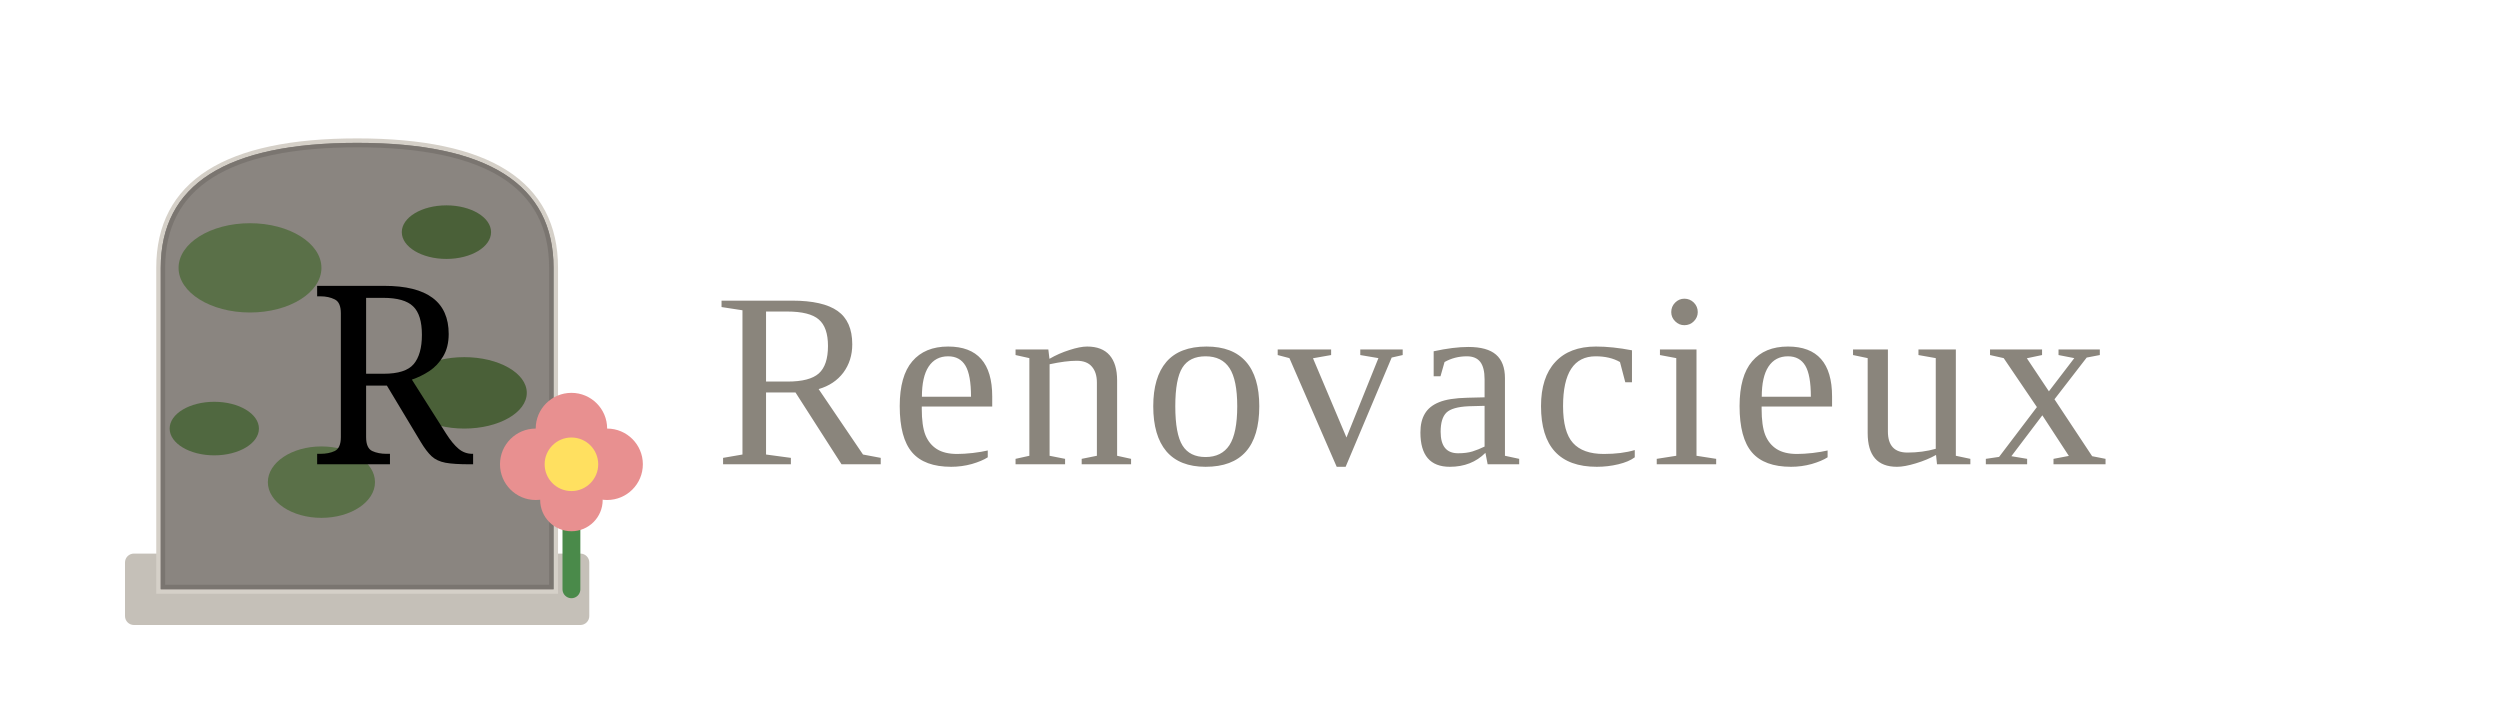
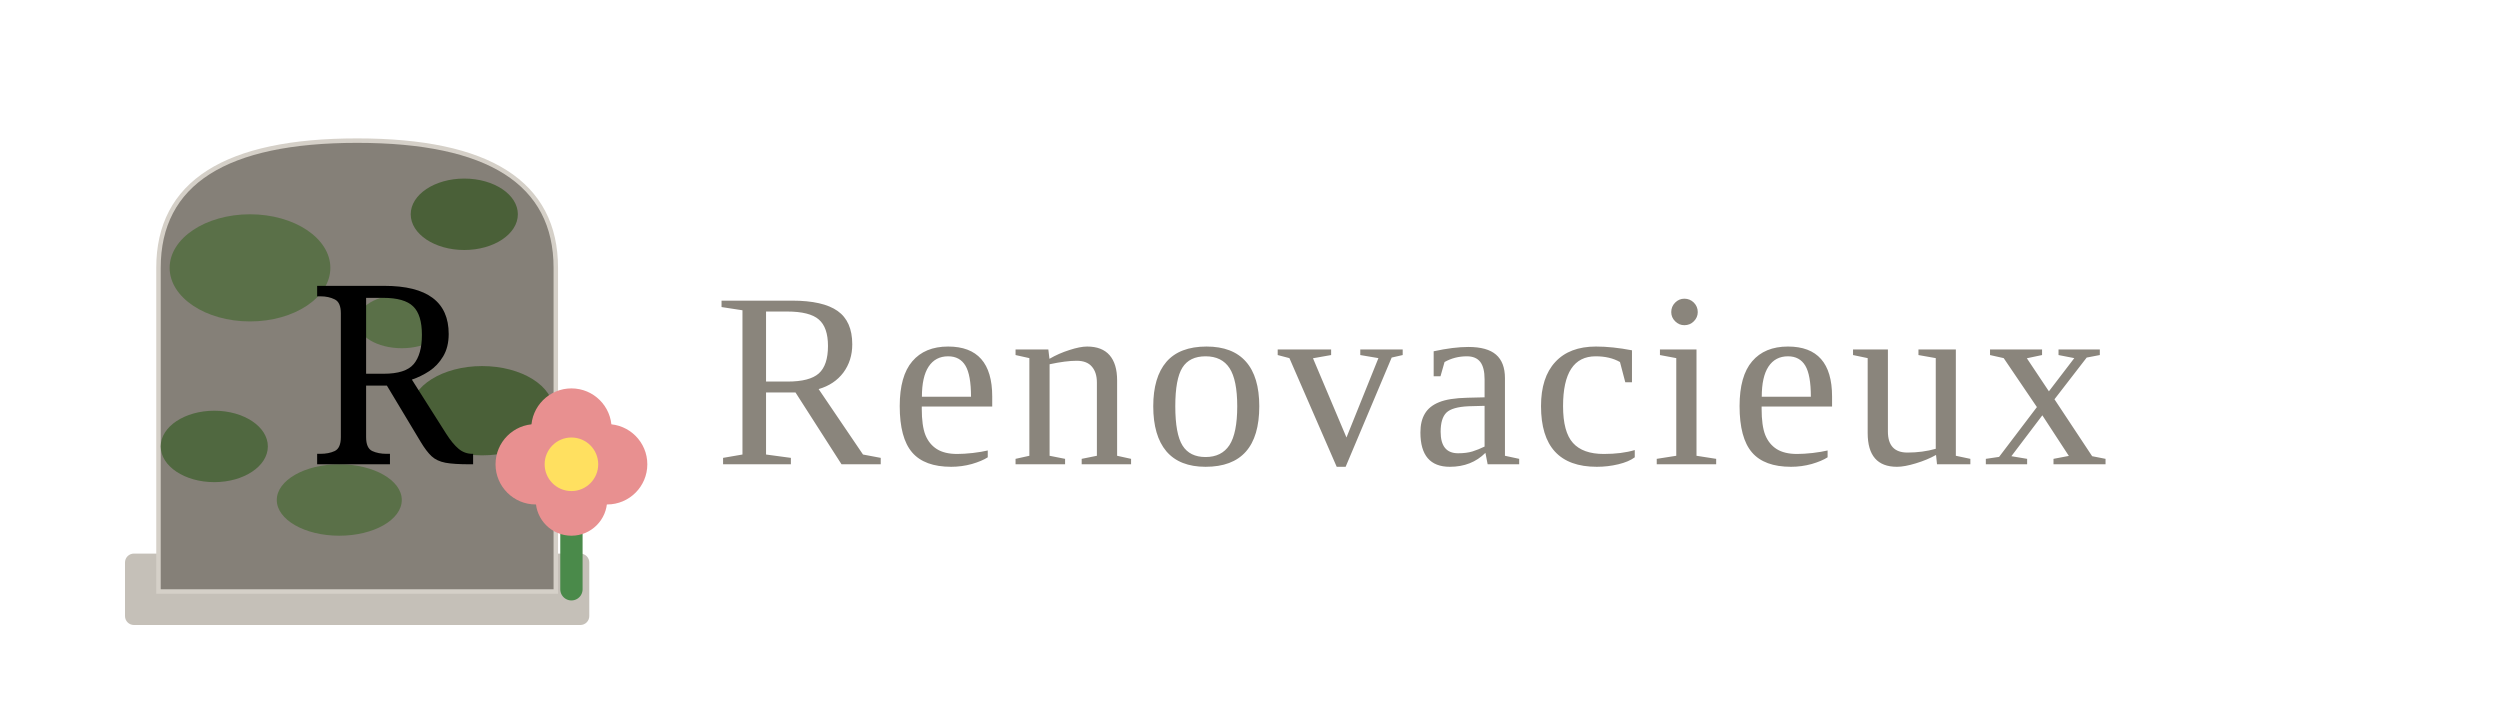
<svg xmlns="http://www.w3.org/2000/svg" viewBox="0 0 280 80">
  <defs>
    <clipPath id="tombClip">
      <path d="M8 58 L8 22 Q8 8 30 8 Q52 8 52 22 L52 58 Z" />
    </clipPath>
    <linearGradient id="shine" x1="0%" y1="0%" x2="100%" y2="0%">
      <stop offset="0%" style="stop-color:rgba(255,255,255,0);" />
      <stop offset="50%" style="stop-color:rgba(255,255,255,0.9);" />
      <stop offset="100%" style="stop-color:rgba(255,255,255,0);" />
    </linearGradient>
    <clipPath id="textClip">
      <text x="80" y="52" font-family="Georgia, 'Times New Roman', serif" font-size="28" font-weight="400" letter-spacing="1">Renovacieux</text>
    </clipPath>
  </defs>
  <g transform="translate(10, 8)">
    <rect x="4" y="54" width="52" height="8" rx="1" fill="#C5C0B8" />
    <path d="M8 58 L8 22 Q8 8 30 8 Q52 8 52 22 L52 58 Z" fill="#E8E4DD" stroke="#D5D0C8" stroke-width="1" />
-     <path d="M8 58 L8 22 Q8 8 30 8 Q52 8 52 22 L52 58 Z" fill="#8A8580" stroke="#7A7570" stroke-width="1" clip-path="url(#tombClip)">
-       <animate attributeName="opacity" values="0;0;0.5;1;1;1;1;0;0" keyTimes="0;0.10;0.18;0.24;0.40;0.50;0.68;0.72;1" dur="16s" repeatCount="indefinite" />
-     </path>
    <g clip-path="url(#tombClip)">
-       <animate attributeName="opacity" values="0;0;0;0.5;1;1;1;0;0" keyTimes="0;0.22;0.28;0.34;0.40;0.50;0.68;0.72;1" dur="16s" repeatCount="indefinite" />
-       <ellipse cx="18" cy="22" rx="8" ry="5" fill="#5A7048" />
-       <ellipse cx="42" cy="36" rx="7" ry="4" fill="#4A6038" />
-       <ellipse cx="26" cy="46" rx="6" ry="4" fill="#5A7048" />
-       <ellipse cx="40" cy="18" rx="5" ry="3" fill="#4A6038" />
-       <ellipse cx="14" cy="40" rx="5" ry="3" fill="#506840" />
-     </g>
-     <g opacity="0" clip-path="url(#tombClip)">
-       <animate attributeName="opacity" values="0;0;1;1;0;0" keyTimes="0;0.10;0.12;0.20;0.22;1" dur="16s" repeatCount="indefinite" />
-       <line x1="15" y1="-5" x2="15" y2="2" stroke="#7AC0E0" stroke-width="2" stroke-linecap="round">
-         <animate attributeName="y1" values="-5;60" dur="0.5s" repeatCount="indefinite" />
-         <animate attributeName="y2" values="2;67" dur="0.5s" repeatCount="indefinite" />
-       </line>
-       <line x1="30" y1="-12" x2="30" y2="-5" stroke="#7AC0E0" stroke-width="2" stroke-linecap="round">
-         <animate attributeName="y1" values="-12;53" dur="0.45s" repeatCount="indefinite" />
-         <animate attributeName="y2" values="-5;60" dur="0.45s" repeatCount="indefinite" />
-       </line>
-       <line x1="45" y1="-8" x2="45" y2="-1" stroke="#7AC0E0" stroke-width="2" stroke-linecap="round">
-         <animate attributeName="y1" values="-8;57" dur="0.55s" repeatCount="indefinite" />
-         <animate attributeName="y2" values="-1;64" dur="0.55s" repeatCount="indefinite" />
-       </line>
-       <line x1="22" y1="-15" x2="22" y2="-8" stroke="#7AC0E0" stroke-width="2" stroke-linecap="round">
-         <animate attributeName="y1" values="-15;50" dur="0.48s" repeatCount="indefinite" />
-         <animate attributeName="y2" values="-8;57" dur="0.48s" repeatCount="indefinite" />
-       </line>
-       <line x1="38" y1="-3" x2="38" y2="4" stroke="#7AC0E0" stroke-width="2" stroke-linecap="round">
-         <animate attributeName="y1" values="-3;62" dur="0.52s" repeatCount="indefinite" />
-         <animate attributeName="y2" values="4;69" dur="0.52s" repeatCount="indefinite" />
-       </line>
+       <rect x="8" y="8" width="44" height="52" fill="#858078">
+         <animate attributeName="opacity" values="0;0;0.6;1;1;1;1;1;0;0" keyTimes="0;0.10;0.18;0.24;0.40;0.50;0.52;0.70;0.72;1" dur="16s" repeatCount="indefinite" />
+       </rect>
    </g>
    <g clip-path="url(#tombClip)">
-       <rect x="8" y="12" width="0" height="10" fill="#E8E4DD" rx="1">
-         <animate attributeName="width" values="0;0;0;44;44;44" keyTimes="0;0.50;0.52;0.56;0.70;1" dur="16s" repeatCount="indefinite" />
-         <animate attributeName="opacity" values="0;0;1;1;1;0" keyTimes="0;0.50;0.52;0.70;0.72;1" dur="16s" repeatCount="indefinite" />
+       <g>
+         <animate attributeName="opacity" values="0;0;0;0.6;1;1;1;1;0;0" keyTimes="0;0.22;0.30;0.36;0.42;0.50;0.52;0.70;0.72;1" dur="16s" repeatCount="indefinite" />
+         <ellipse cx="18" cy="22" rx="9" ry="6" fill="#5A7048" />
+         <ellipse cx="44" cy="38" rx="8" ry="5" fill="#4A6038" />
+         <ellipse cx="28" cy="48" rx="7" ry="4" fill="#5A7048" />
+         <ellipse cx="42" cy="16" rx="6" ry="4" fill="#4A6038" />
+         <ellipse cx="14" cy="42" rx="6" ry="4" fill="#506840" />
+         <ellipse cx="35" cy="28" rx="5" ry="3" fill="#5A7048" />
+       </g>
+     </g>
+     <g clip-path="url(#tombClip)">
+       <rect x="8" y="10" width="0" height="14" fill="#E8E4DD">
+         <animate attributeName="width" values="0;0;0;44;44;44;44" keyTimes="0;0.52;0.53;0.58;0.70;0.72;1" dur="16s" repeatCount="indefinite" />
      </rect>
-       <rect x="8" y="24" width="0" height="10" fill="#E8E4DD" rx="1">
-         <animate attributeName="width" values="0;0;0;0;44;44;44" keyTimes="0;0.50;0.56;0.58;0.62;0.70;1" dur="16s" repeatCount="indefinite" />
-         <animate attributeName="opacity" values="0;0;0;1;1;1;0" keyTimes="0;0.50;0.56;0.58;0.70;0.72;1" dur="16s" repeatCount="indefinite" />
+       <rect x="8" y="24" width="0" height="14" fill="#E8E4DD">
+         <animate attributeName="width" values="0;0;0;0;44;44;44" keyTimes="0;0.52;0.58;0.59;0.64;0.72;1" dur="16s" repeatCount="indefinite" />
      </rect>
-       <rect x="8" y="36" width="0" height="10" fill="#E8E4DD" rx="1">
-         <animate attributeName="width" values="0;0;0;0;0;44;44" keyTimes="0;0.50;0.58;0.62;0.64;0.68;1" dur="16s" repeatCount="indefinite" />
-         <animate attributeName="opacity" values="0;0;0;0;1;1;0" keyTimes="0;0.50;0.58;0.62;0.70;0.72;1" dur="16s" repeatCount="indefinite" />
-       </rect>
-       <rect x="8" y="48" width="0" height="8" fill="#E8E4DD" rx="1">
-         <animate attributeName="width" values="0;0;0;0;0;0;44;44" keyTimes="0;0.50;0.58;0.64;0.66;0.68;0.70;1" dur="16s" repeatCount="indefinite" />
-         <animate attributeName="opacity" values="0;0;0;0;0;1;1;0" keyTimes="0;0.50;0.58;0.64;0.66;0.70;0.72;1" dur="16s" repeatCount="indefinite" />
+       <rect x="8" y="38" width="0" height="14" fill="#E8E4DD">
+         <animate attributeName="width" values="0;0;0;0;0;44;44" keyTimes="0;0.52;0.64;0.65;0.66;0.70;1" dur="16s" repeatCount="indefinite" />
      </rect>
    </g>
    <g opacity="0">
-       <animate attributeName="opacity" values="0;0;1;1;0;0" keyTimes="0;0.50;0.52;0.70;0.72;1" dur="16s" repeatCount="indefinite" />
-       <rect x="8" y="10" width="16" height="12" rx="2" fill="#F0D860" stroke="#D0B840" stroke-width="1">
-         <animate attributeName="x" values="8;48;8;48;8;48;8;48" keyTimes="0;0.25;0.30;0.55;0.60;0.85;0.90;1" dur="2.8s" repeatCount="indefinite" />
-         <animate attributeName="y" values="10;10;22;22;34;34;46;46" keyTimes="0;0.25;0.30;0.55;0.60;0.85;0.90;1" dur="2.8s" repeatCount="indefinite" />
-       </rect>
-       <circle cx="12" cy="14" r="2" fill="#C0A030">
-         <animate attributeName="cx" values="12;52;12;52;12;52;12;52" keyTimes="0;0.25;0.30;0.55;0.60;0.85;0.90;1" dur="2.8s" repeatCount="indefinite" />
-         <animate attributeName="cy" values="14;14;26;26;38;38;50;50" keyTimes="0;0.25;0.30;0.55;0.60;0.85;0.90;1" dur="2.8s" repeatCount="indefinite" />
-       </circle>
-       <circle cx="20" cy="18" r="1.5" fill="#C0A030">
-         <animate attributeName="cx" values="20;60;20;60;20;60;20;60" keyTimes="0;0.25;0.30;0.55;0.60;0.85;0.90;1" dur="2.8s" repeatCount="indefinite" />
-         <animate attributeName="cy" values="18;18;30;30;42;42;54;54" keyTimes="0;0.25;0.30;0.55;0.60;0.85;0.90;1" dur="2.8s" repeatCount="indefinite" />
-       </circle>
-       <circle r="2.5" fill="#A0E0F0" opacity="0.7">
-         <animate attributeName="cx" values="26;56;26;56;26;56;26;56" keyTimes="0;0.25;0.30;0.55;0.60;0.85;0.90;1" dur="2.8s" repeatCount="indefinite" />
-         <animate attributeName="cy" values="16;16;28;28;40;40;52;52" keyTimes="0;0.25;0.30;0.55;0.60;0.85;0.90;1" dur="2.8s" repeatCount="indefinite" />
-       </circle>
+       <animate attributeName="opacity" values="0;0;1;1;0;0" keyTimes="0;0.10;0.12;0.20;0.22;1" dur="16s" repeatCount="indefinite" />
+       <line x1="15" y1="-5" x2="15" y2="2" stroke="#7AC0E0" stroke-width="2" stroke-linecap="round">
+         <animate attributeName="y1" values="-5;65" dur="0.5s" repeatCount="indefinite" />
+         <animate attributeName="y2" values="2;72" dur="0.5s" repeatCount="indefinite" />
+       </line>
+       <line x1="30" y1="-12" x2="30" y2="-5" stroke="#7AC0E0" stroke-width="2" stroke-linecap="round">
+         <animate attributeName="y1" values="-12;58" dur="0.45s" repeatCount="indefinite" />
+         <animate attributeName="y2" values="-5;65" dur="0.45s" repeatCount="indefinite" />
+       </line>
+       <line x1="45" y1="-8" x2="45" y2="-1" stroke="#7AC0E0" stroke-width="2" stroke-linecap="round">
+         <animate attributeName="y1" values="-8;62" dur="0.52s" repeatCount="indefinite" />
+         <animate attributeName="y2" values="-1;69" dur="0.52s" repeatCount="indefinite" />
+       </line>
+       <line x1="22" y1="-15" x2="22" y2="-8" stroke="#7AC0E0" stroke-width="2" stroke-linecap="round">
+         <animate attributeName="y1" values="-15;55" dur="0.48s" repeatCount="indefinite" />
+         <animate attributeName="y2" values="-8;62" dur="0.48s" repeatCount="indefinite" />
+       </line>
    </g>
-     <rect x="-20" y="5" width="30" height="55" fill="url(#shine)" clip-path="url(#tombClip)" opacity="0">
-       <animate attributeName="opacity" values="0;0;1;1;0;0" keyTimes="0;0.74;0.76;0.84;0.86;1" dur="16s" repeatCount="indefinite" />
-       <animate attributeName="x" values="-20;-20;-20;60;60;-20" keyTimes="0;0.74;0.76;0.86;0.88;1" dur="16s" repeatCount="indefinite" />
-     </rect>
+     <g opacity="0">
+       <animate attributeName="opacity" values="0;0;1;1;0;0" keyTimes="0;0.51;0.52;0.70;0.71;1" dur="16s" repeatCount="indefinite" />
+       <g>
+         <rect width="18" height="14" rx="3" fill="#F5E060" stroke="#D5C040" stroke-width="1.5">
+           <animate attributeName="x" values="6;50;6;50;6;50;6" keyTimes="0;0.30;0.33;0.63;0.66;0.96;1" dur="3s" repeatCount="indefinite" />
+           <animate attributeName="y" values="10;10;24;24;38;38;10" keyTimes="0;0.30;0.33;0.63;0.66;0.96;1" dur="3s" repeatCount="indefinite" />
+         </rect>
+         <circle r="2.5" fill="#D0B030">
+           <animate attributeName="cx" values="11;55;11;55;11;55;11" keyTimes="0;0.30;0.33;0.63;0.66;0.96;1" dur="3s" repeatCount="indefinite" />
+           <animate attributeName="cy" values="15;15;29;29;43;43;15" keyTimes="0;0.30;0.33;0.63;0.66;0.96;1" dur="3s" repeatCount="indefinite" />
+         </circle>
+         <circle r="2" fill="#D0B030">
+           <animate attributeName="cx" values="19;63;19;63;19;63;19" keyTimes="0;0.30;0.33;0.63;0.66;0.96;1" dur="3s" repeatCount="indefinite" />
+           <animate attributeName="cy" values="19;19;33;33;47;47;19" keyTimes="0;0.30;0.33;0.63;0.66;0.96;1" dur="3s" repeatCount="indefinite" />
+         </circle>
+         <circle r="3" fill="#B0E8F8" opacity="0.8">
+           <animate attributeName="cx" values="2;46;2;46;2;46;2" keyTimes="0;0.30;0.33;0.63;0.66;0.96;1" dur="3s" repeatCount="indefinite" />
+           <animate attributeName="cy" values="17;17;31;31;45;45;17" keyTimes="0;0.30;0.33;0.63;0.66;0.96;1" dur="3s" repeatCount="indefinite" />
+         </circle>
+         <circle r="2" fill="#B0E8F8" opacity="0.6">
+           <animate attributeName="cx" values="0;44;0;44;0;44;0" keyTimes="0;0.30;0.33;0.63;0.66;0.96;1" dur="3s" repeatCount="indefinite" />
+           <animate attributeName="cy" values="22;22;36;36;50;50;22" keyTimes="0;0.30;0.33;0.63;0.66;0.96;1" dur="3s" repeatCount="indefinite" />
+         </circle>
+       </g>
+     </g>
    <text x="30" y="44" text-anchor="middle" font-family="Georgia, serif" font-size="28" font-weight="400">
      <animate attributeName="fill" values="#5A554A;#5A554A;#7A756A;#7A756A;#5A554A;#4A4538;#4A4538;#5A554A" keyTimes="0;0.10;0.30;0.50;0.68;0.76;0.92;1" dur="16s" repeatCount="indefinite" />
      R
    </text>
+     <rect x="-20" y="5" width="30" height="55" fill="url(#shine)" clip-path="url(#tombClip)" opacity="0">
+       <animate attributeName="opacity" values="0;0;1;1;0;0" keyTimes="0;0.76;0.78;0.86;0.88;1" dur="16s" repeatCount="indefinite" />
+       <animate attributeName="x" values="-20;-20;-20;60;60;-20" keyTimes="0;0.76;0.78;0.88;0.90;1" dur="16s" repeatCount="indefinite" />
+     </rect>
    <g opacity="0">
-       <animate attributeName="opacity" values="0;0;1;1;0;0" keyTimes="0;0.84;0.88;0.95;0.98;1" dur="16s" repeatCount="indefinite" />
-       <circle cx="15" cy="16" r="3" fill="#FFD700" />
-       <circle cx="44" cy="26" r="2.5" fill="#FFD700" />
-       <circle cx="28" cy="50" r="2" fill="#FFD700" />
+       <animate attributeName="opacity" values="0;0;1;1;0;0" keyTimes="0;0.86;0.88;0.95;0.97;1" dur="16s" repeatCount="indefinite" />
+       <circle cx="16" cy="18" r="3" fill="#FFD700" />
+       <circle cx="44" cy="30" r="2.5" fill="#FFD700" />
+       <circle cx="30" cy="48" r="2" fill="#FFD700" />
    </g>
    <g transform="translate(54, 46)">
-       <line x1="0" y1="12" x2="0" y2="0" stroke="#4A8A4A" stroke-width="2" stroke-linecap="round">
-         <animate attributeName="opacity" values="1;1;0.5;0;0;0;1" keyTimes="0;0.06;0.12;0.18;0.50;0.96;1" dur="16s" repeatCount="indefinite" />
+       <line x1="0" y1="12" x2="0" y2="0" stroke="#4A8A4A" stroke-width="2.5" stroke-linecap="round">
+         <animate attributeName="opacity" values="1;1;0.6;0;0;0;0;1" keyTimes="0;0.06;0.12;0.18;0.50;0.95;0.98;1" dur="16s" repeatCount="indefinite" />
      </line>
      <g>
-         <animate attributeName="opacity" values="1;1;0.5;0;0;0;1" keyTimes="0;0.04;0.10;0.16;0.50;0.96;1" dur="16s" repeatCount="indefinite" />
-         <circle cx="-4" cy="-2" r="4" fill="#E89090" />
-         <circle cx="4" cy="-2" r="4" fill="#E89090" />
-         <circle cx="0" cy="-6" r="4" fill="#E89090" />
-         <circle cx="0" cy="2" r="3.5" fill="#E89090" />
+         <animate attributeName="opacity" values="1;1;0.5;0;0;0;0;1" keyTimes="0;0.05;0.11;0.17;0.50;0.95;0.98;1" dur="16s" repeatCount="indefinite" />
+         <circle cx="-4" cy="-2" r="4.5" fill="#E89090" />
+         <circle cx="4" cy="-2" r="4.5" fill="#E89090" />
+         <circle cx="0" cy="-6" r="4.5" fill="#E89090" />
+         <circle cx="0" cy="2" r="4" fill="#E89090" />
        <circle cx="0" cy="-2" r="3" fill="#FFE060" />
      </g>
    </g>
  </g>
  <text x="80" y="52" font-family="Georgia, 'Times New Roman', serif" font-size="28" font-weight="400" fill="#8A857C" letter-spacing="1">Renovacieux</text>
  <rect x="60" y="20" width="50" height="50" fill="url(#shine)" clip-path="url(#textClip)" opacity="0">
-     <animate attributeName="opacity" values="0;0;1;1;0;0" keyTimes="0;0.84;0.86;0.94;0.96;1" dur="16s" repeatCount="indefinite" />
-     <animate attributeName="x" values="60;60;60;240;240;60" keyTimes="0;0.84;0.86;0.96;0.98;1" dur="16s" repeatCount="indefinite" />
+     <animate attributeName="opacity" values="0;0;1;1;0;0" keyTimes="0;0.86;0.88;0.94;0.96;1" dur="16s" repeatCount="indefinite" />
+     <animate attributeName="x" values="60;60;60;240;240;60" keyTimes="0;0.86;0.88;0.96;0.98;1" dur="16s" repeatCount="indefinite" />
  </rect>
</svg>
